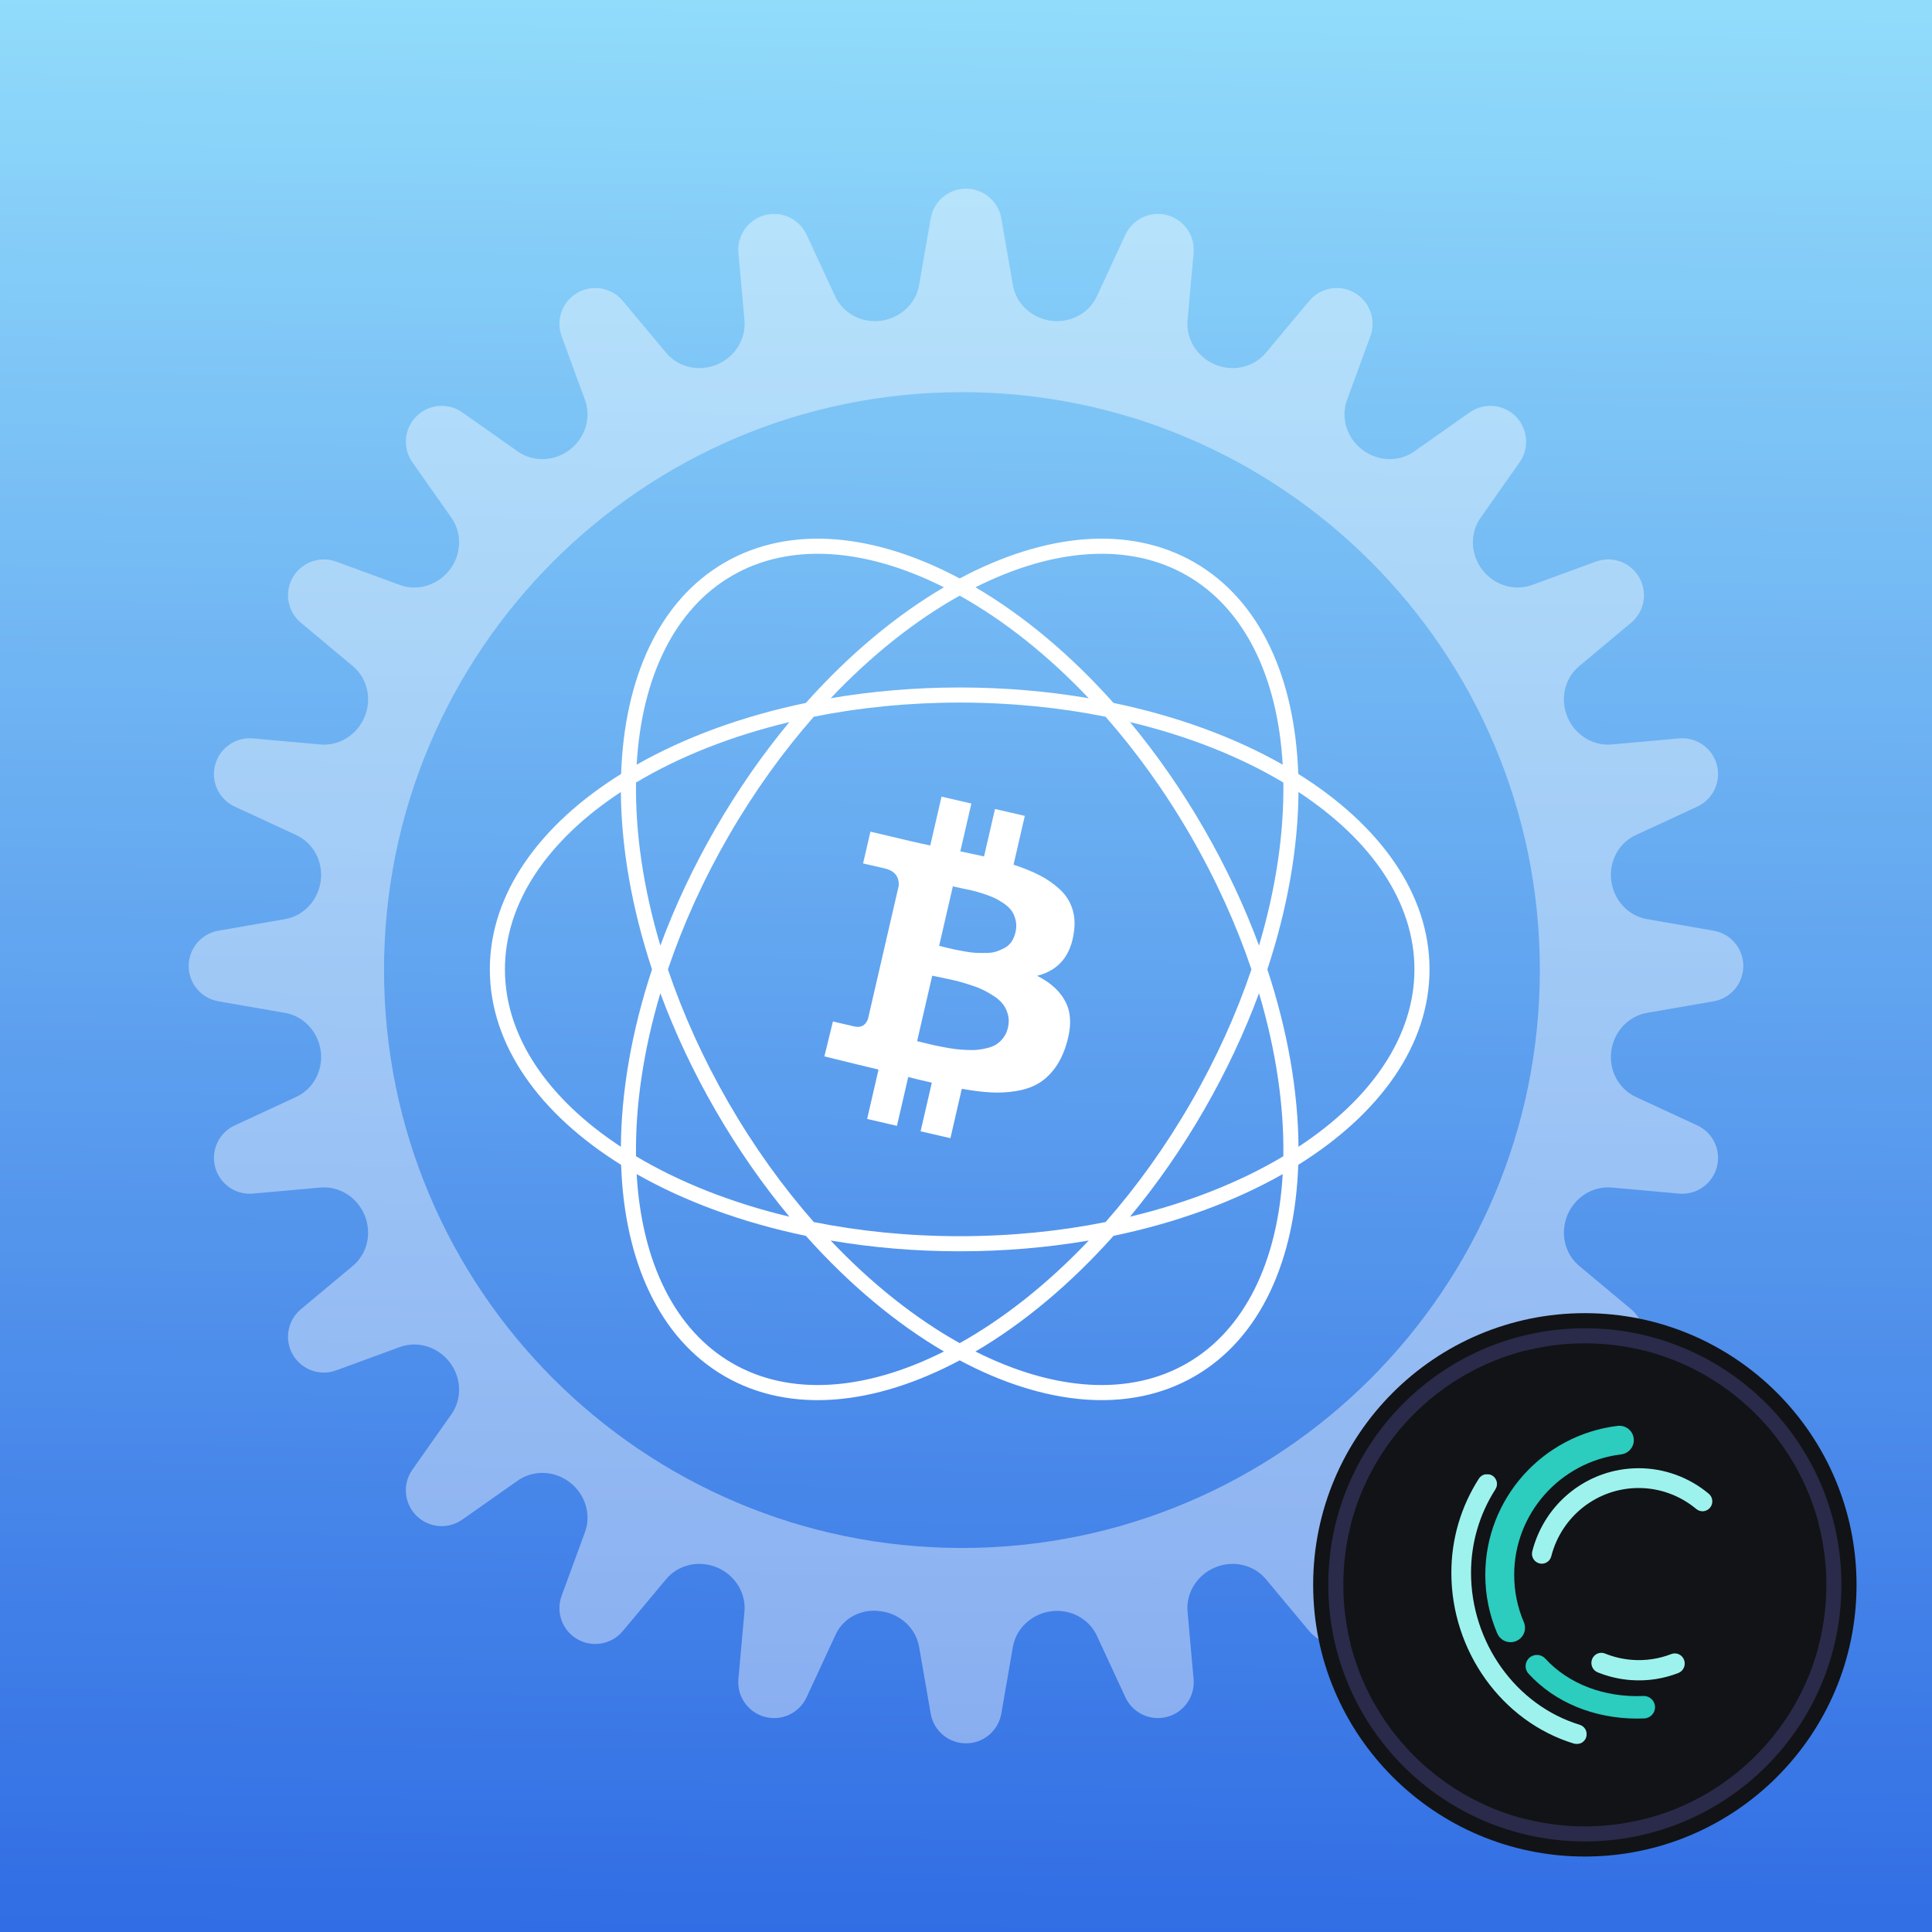
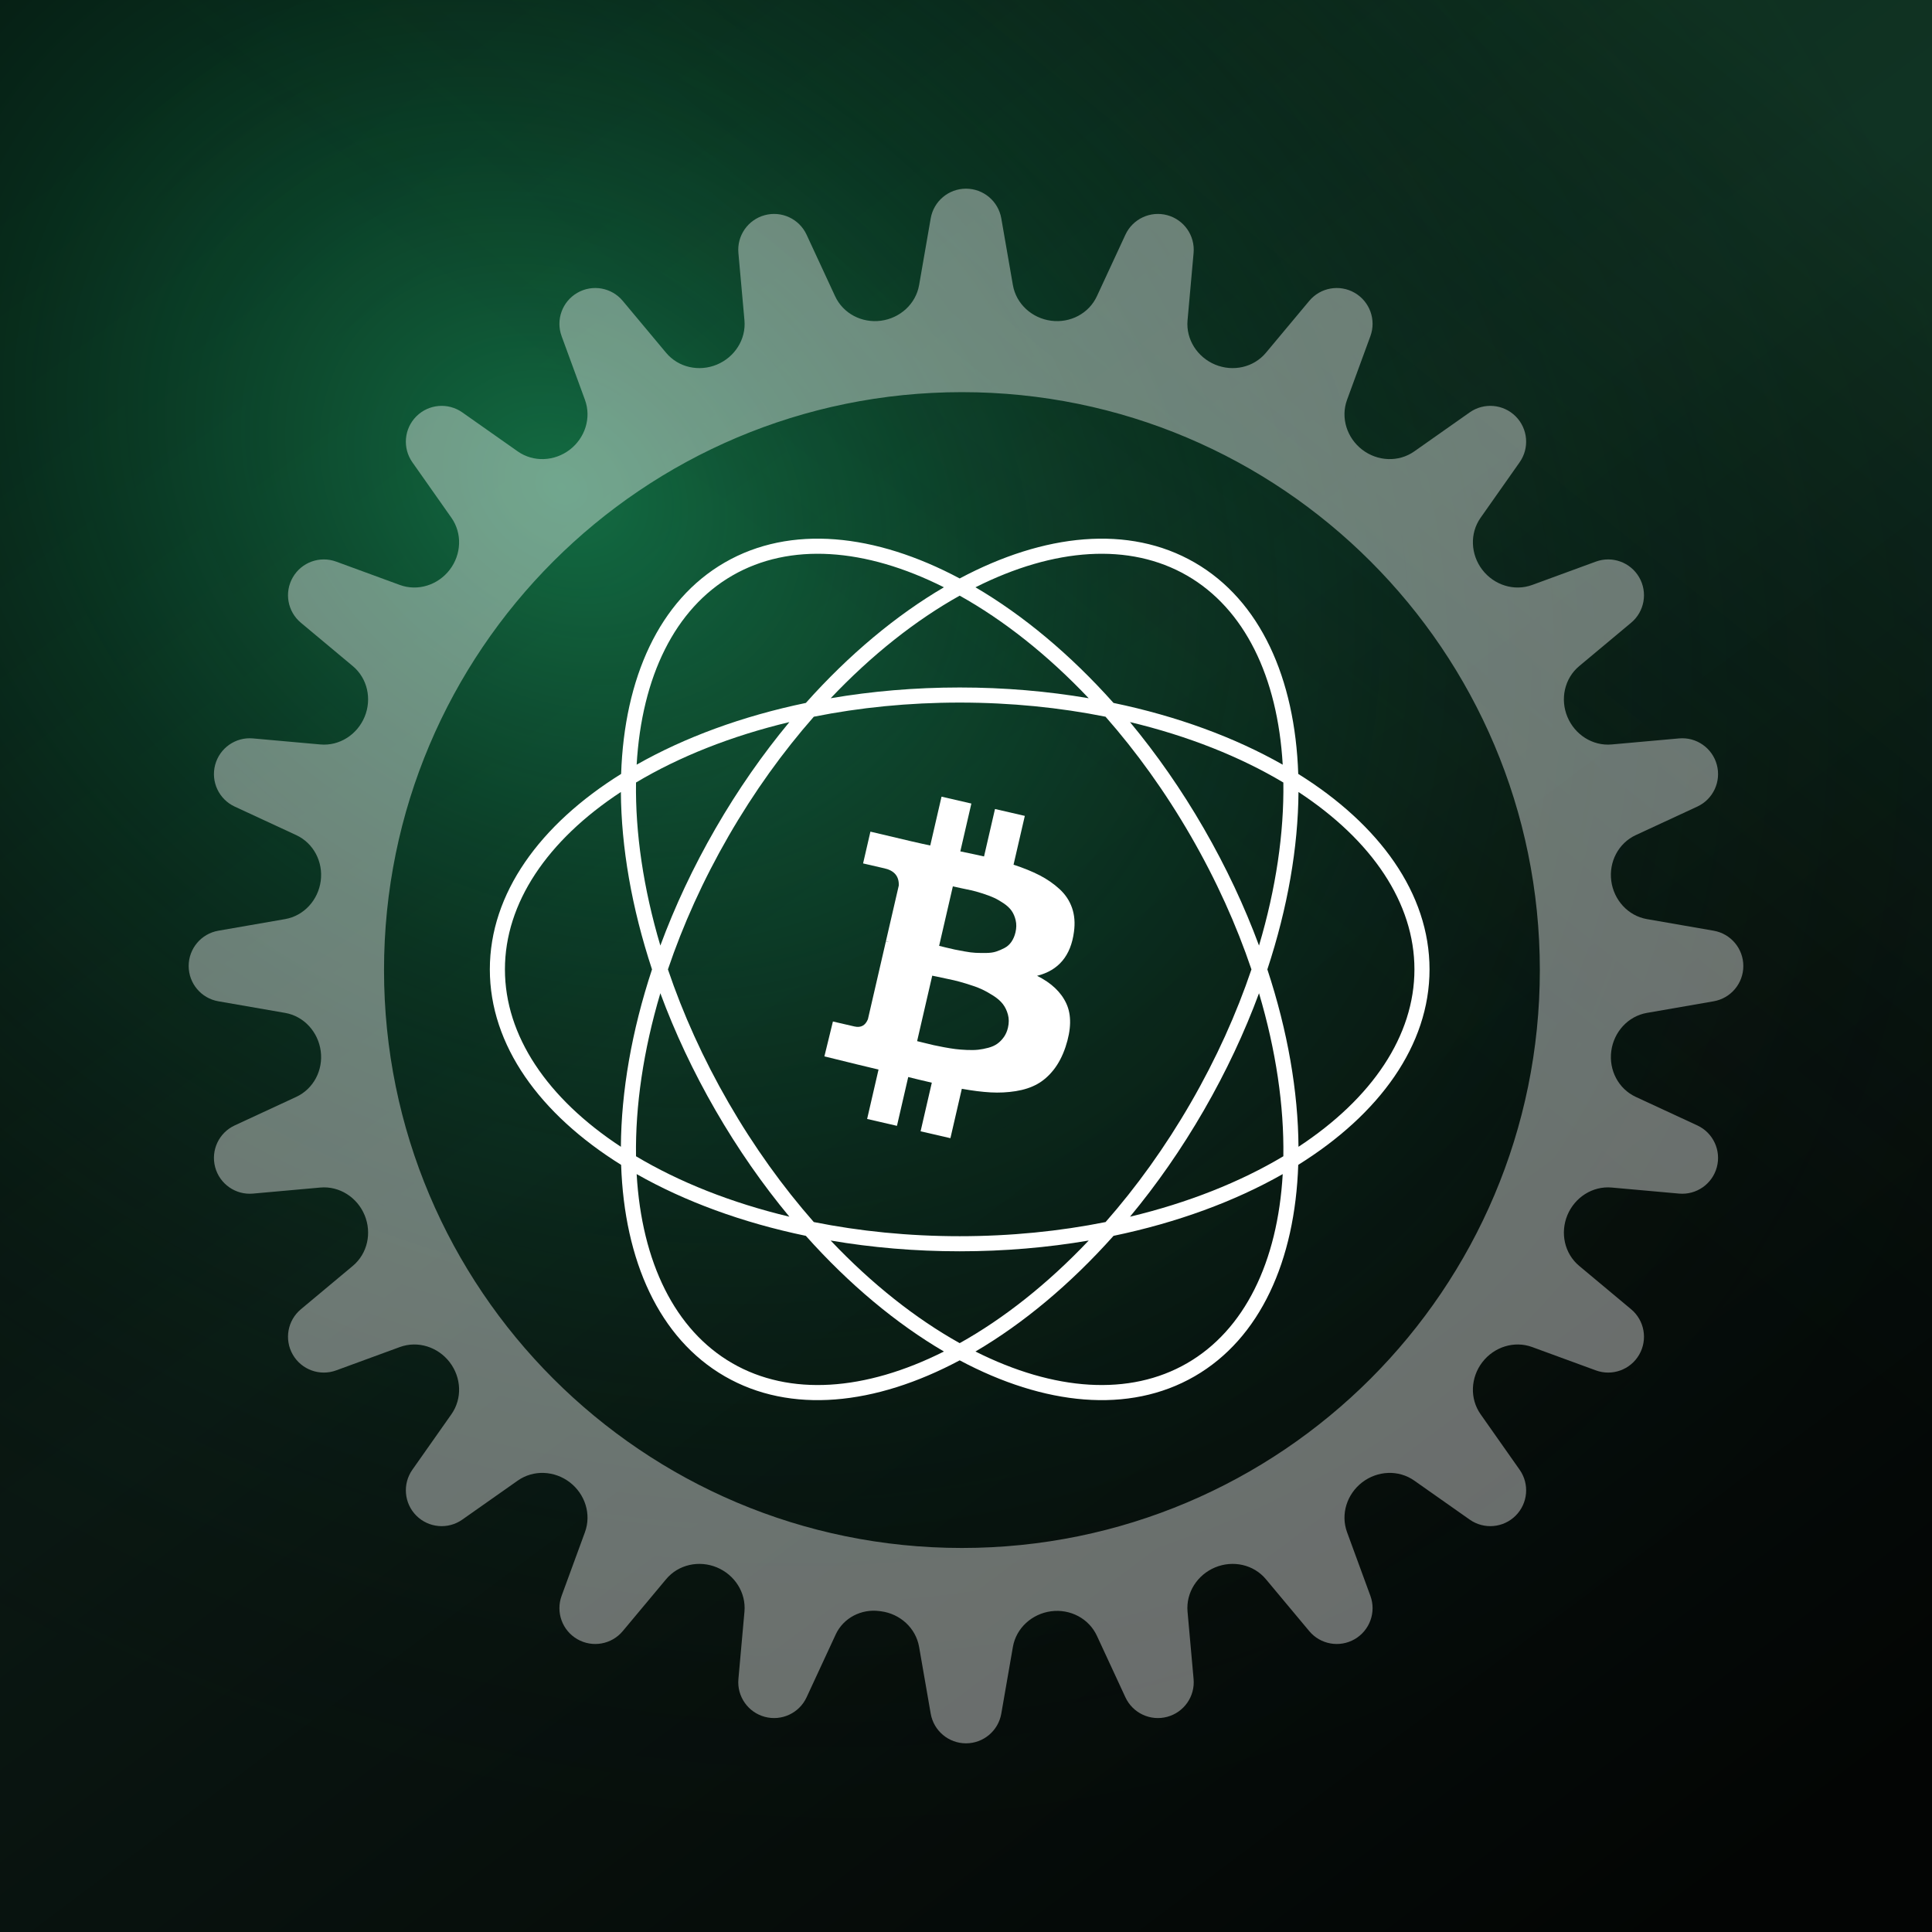
<svg xmlns="http://www.w3.org/2000/svg" width="256" height="256" viewBox="0 0 256 256" fill="none">
+   <rect width="256" height="256" fill="url(#bg_main)" />
+   <rect width="256" height="256" fill="url(#bg_glow)" fill-opacity="0.85" />
+   <rect width="256" height="256" fill="url(#bg_edge)" fill-opacity="0.55" />
+   <path fill-rule="evenodd" clip-rule="evenodd" d="M132.676 28.933C132.281 26.66 130.308 25 128 25C125.692 25 123.719 26.66 123.324 28.933L121.786 37.777C121.349 40.288 119.245 42.169 116.718 42.499C114.194 42.829 111.721 41.551 110.651 39.242L106.876 31.098C105.906 29.005 103.57 27.912 101.341 28.51C99.112 29.107 97.636 31.221 97.842 33.519L98.644 42.443C98.872 44.981 97.338 47.337 94.985 48.314C92.63 49.29 89.894 48.702 88.26 46.745L82.516 39.867C81.037 38.096 78.498 37.646 76.5 38.799C74.501 39.953 73.622 42.377 74.417 44.544L77.509 52.978C78.385 55.367 77.521 58.032 75.503 59.583C73.483 61.135 70.685 61.278 68.602 59.812L61.256 54.643C59.369 53.315 56.8 53.536 55.168 55.168C53.536 56.8 53.315 59.369 54.642 61.256L59.812 68.602C61.278 70.686 61.135 73.483 59.583 75.503C58.032 77.521 55.367 78.385 52.977 77.509L44.544 74.417C42.377 73.623 39.953 74.501 38.799 76.5C37.646 78.498 38.096 81.037 39.867 82.516L46.745 88.26C48.702 89.894 49.29 92.63 48.313 94.985C47.337 97.338 44.981 98.873 42.443 98.644L33.519 97.843C31.221 97.636 29.107 99.113 28.51 101.342C27.912 103.571 29.005 105.906 31.099 106.877L39.242 110.651C41.551 111.721 42.829 114.195 42.499 116.718C42.169 119.245 40.288 121.349 37.777 121.786L28.933 123.324C26.66 123.719 25 125.692 25 128C25 130.308 26.66 132.281 28.933 132.676L37.777 134.214C40.288 134.651 42.169 136.755 42.499 139.282C42.829 141.806 41.551 144.279 39.242 145.349L31.098 149.124C29.005 150.094 27.912 152.43 28.51 154.659C29.107 156.888 31.221 158.364 33.519 158.158L42.443 157.356C44.981 157.128 47.337 158.662 48.314 161.015C49.29 163.37 48.702 166.106 46.745 167.74L39.867 173.484C38.096 174.963 37.646 177.502 38.799 179.5C39.953 181.499 42.377 182.378 44.544 181.583L52.978 178.491C55.367 177.615 58.032 178.479 59.583 180.497C61.135 182.517 61.278 185.315 59.812 187.398L54.643 194.744C53.315 196.631 53.536 199.2 55.168 200.832C56.8 202.464 59.369 202.686 61.256 201.357L68.602 196.188C70.686 194.722 73.483 194.865 75.503 196.417C77.521 197.968 78.385 200.633 77.509 203.022L74.417 211.456C73.623 213.623 74.501 216.047 76.5 217.201C78.498 218.354 81.037 217.904 82.516 216.133L88.26 209.255C89.894 207.298 92.63 206.71 94.985 207.686C97.338 208.663 98.873 211.019 98.644 213.557L97.843 222.481C97.636 224.779 99.113 226.893 101.342 227.49C103.571 228.088 105.906 226.995 106.877 224.902L110.736 216.574C111.756 214.374 114.132 213.158 116.536 213.477L116.737 213.504C119.264 213.833 121.349 215.712 121.786 218.223L123.324 227.067C123.719 229.34 125.692 231 128 231C130.308 231 132.281 229.34 132.676 227.067L134.214 218.223C134.651 215.712 136.755 213.831 139.282 213.501C141.805 213.171 144.279 214.449 145.349 216.758L149.123 224.902C150.094 226.995 152.429 228.088 154.658 227.49C156.887 226.893 158.364 224.779 158.157 222.481L157.356 213.557C157.128 211.019 158.662 208.663 161.015 207.687C163.37 206.71 166.106 207.298 167.74 209.255L173.484 216.133C174.963 217.904 177.501 218.354 179.5 217.201C181.498 216.047 182.377 213.623 181.583 211.456L178.491 203.023C177.615 200.633 178.479 197.968 180.497 196.417C182.517 194.865 185.315 194.722 187.398 196.188L194.744 201.357C196.631 202.685 199.2 202.464 200.832 200.832C202.464 199.2 202.686 196.631 201.357 194.744L196.188 187.398C194.722 185.314 194.865 182.517 196.417 180.497C197.968 178.479 200.633 177.615 203.022 178.491L211.456 181.583C213.623 182.378 216.047 181.499 217.201 179.5C218.354 177.502 217.904 174.963 216.133 173.484L209.255 167.74C207.298 166.106 206.71 163.37 207.686 161.015C208.663 158.662 211.019 157.128 213.557 157.356L222.481 158.157C224.779 158.364 226.893 156.887 227.49 154.658C228.088 152.429 226.995 150.094 224.902 149.123L216.758 145.349C214.449 144.279 213.171 141.805 213.501 139.282C213.831 136.755 215.712 134.651 218.223 134.214L227.067 132.676C229.34 132.281 231 130.308 231 128C231 125.692 229.34 123.719 227.067 123.324L218.223 121.786C215.712 121.349 213.831 119.245 213.501 116.718C213.171 114.195 214.449 111.721 216.758 110.651L224.902 106.877C226.995 105.906 228.088 103.571 227.49 101.342C226.893 99.113 224.779 97.636 222.481 97.843L213.557 98.644C211.019 98.873 208.663 97.338 207.687 94.985C206.71 92.63 207.298 89.894 209.255 88.26L216.133 82.516C217.904 81.037 218.354 78.499 217.201 76.5C216.047 74.502 213.623 73.623 211.456 74.417L203.023 77.509C200.633 78.385 197.968 77.521 196.417 75.503C194.865 73.483 194.722 70.685 196.188 68.602L201.357 61.256C202.685 59.369 202.464 56.8 200.832 55.168C199.2 53.536 196.631 53.315 194.744 54.642L187.398 59.812C185.314 61.278 182.517 61.135 180.497 59.583C178.479 58.032 177.615 55.367 178.491 52.977L181.583 44.544C182.378 42.377 181.499 39.953 179.5 38.799C177.502 37.646 174.963 38.096 173.484 39.867L167.74 46.745C166.106 48.702 163.37 49.29 161.015 48.313C158.662 47.337 157.128 44.981 157.356 42.443L158.157 33.519C158.364 31.221 156.887 29.107 154.658 28.51C152.429 27.912 150.094 29.005 149.123 31.099L145.349 39.242C144.279 41.551 141.805 42.829 139.282 42.499C136.755 42.169 134.651 40.288 134.214 37.777L132.676 28.933ZM204.037 128.538C204.037 170.829 169.752 205.114 127.461 205.114C85.169 205.114 50.885 170.829 50.885 128.538C50.885 86.246 85.169 51.962 127.461 51.962C169.752 51.962 204.037 86.246 204.037 128.538Z" fill="white" fill-opacity="0.4" />
+   <path d="M141.298 132.979C140.603 131.467 139.309 130.24 137.417 129.299C140.267 128.587 141.897 126.638 142.308 123.453C142.466 122.3 142.38 121.249 142.05 120.299C141.719 119.349 141.168 118.519 140.394 117.808C139.621 117.098 138.742 116.49 137.76 115.984C136.778 115.478 135.625 115.009 134.3 114.577L135.794 108.109L131.842 107.197L130.39 113.485C129.706 113.327 128.658 113.103 127.247 112.813L128.711 106.474L124.758 105.562L123.265 112.029C122.696 111.916 121.865 111.733 120.77 111.48L115.335 110.198L114.363 114.407L117.212 115.065C118.512 115.365 119.139 116.123 119.093 117.338L117.392 124.703C117.564 124.743 117.698 124.783 117.797 124.824L117.386 124.729L115.005 135.046C114.666 135.887 114.07 136.209 113.214 136.012L110.366 135.354L109.237 139.975L113.618 141.052C113.944 141.127 114.413 141.24 115.027 141.39C115.641 141.541 116.102 141.652 116.41 141.723L114.899 148.267L118.852 149.18L120.345 142.712C121.06 142.896 122.101 143.145 123.47 143.461L121.983 149.903L125.935 150.815L127.446 144.271C128.865 144.526 130.139 144.686 131.269 144.748C132.399 144.81 133.507 144.755 134.592 144.582C135.677 144.409 136.622 144.1 137.427 143.655C138.233 143.211 138.96 142.576 139.611 141.753C140.26 140.93 140.785 139.925 141.185 138.737C141.957 136.411 141.994 134.491 141.298 132.979ZM126.258 117.45C126.378 117.478 126.716 117.551 127.275 117.671C127.833 117.791 128.297 117.889 128.666 117.965C129.036 118.042 129.528 118.178 130.141 118.373C130.753 118.569 131.263 118.759 131.671 118.943C132.079 119.127 132.518 119.377 132.985 119.692C133.453 120.007 133.808 120.342 134.051 120.695C134.294 121.048 134.472 121.468 134.584 121.954C134.698 122.439 134.689 122.965 134.559 123.529C134.448 124.008 134.271 124.427 134.026 124.785C133.782 125.143 133.474 125.419 133.105 125.613C132.736 125.808 132.366 125.966 131.995 126.087C131.625 126.209 131.173 126.271 130.641 126.274C130.109 126.278 129.647 126.27 129.255 126.252C128.862 126.233 128.381 126.172 127.81 126.067C127.24 125.962 126.808 125.881 126.515 125.822C126.222 125.763 125.825 125.671 125.322 125.546C124.819 125.421 124.525 125.349 124.439 125.329L126.258 117.45ZM133.015 137.419C132.761 137.775 132.473 138.069 132.149 138.301C131.825 138.532 131.428 138.711 130.958 138.836C130.487 138.962 130.039 139.048 129.614 139.094C129.189 139.141 128.687 139.15 128.107 139.125C127.527 139.099 127.023 139.059 126.593 139.005C126.164 138.951 125.656 138.87 125.068 138.761C124.481 138.652 124.024 138.56 123.699 138.485C123.374 138.41 122.964 138.311 122.47 138.188C121.976 138.065 121.66 137.988 121.523 137.956L123.526 129.281C123.663 129.313 124.071 129.398 124.751 129.537C125.431 129.676 125.985 129.795 126.412 129.894C126.84 129.993 127.425 130.154 128.166 130.38C128.907 130.604 129.522 130.827 130.012 131.049C130.501 131.27 131.025 131.557 131.583 131.912C132.141 132.266 132.573 132.64 132.878 133.035C133.184 133.43 133.409 133.896 133.555 134.435C133.702 134.973 133.704 135.55 133.561 136.166C133.451 136.646 133.269 137.063 133.015 137.419Z" fill="white" />
+   <path fill-rule="evenodd" clip-rule="evenodd" d="M127.164 180.252C115.962 186.224 104.744 187.396 96.034 182.367C87.325 177.339 82.731 167.037 82.302 154.35C71.529 147.634 64.906 138.506 64.906 128.449C64.906 118.392 71.529 109.264 82.302 102.548C82.732 89.862 87.325 79.562 96.034 74.534C104.744 69.505 115.961 70.678 127.164 76.649C138.365 70.678 149.583 69.506 158.292 74.535C167.001 79.563 171.594 89.862 172.024 102.548C182.797 109.264 189.42 118.392 189.42 128.449C189.42 138.506 182.797 147.634 172.024 154.349C171.595 167.037 167.001 177.338 158.292 182.367C149.582 187.395 138.365 186.223 127.164 180.252ZM169.967 155.574C163.614 159.184 155.994 161.999 147.549 163.755C141.806 170.192 135.557 175.385 129.253 179.082C139.701 184.336 149.686 185.026 157.292 180.635C164.898 176.243 169.293 167.25 169.967 155.574ZM127.164 177.974C132.986 174.725 138.817 170.125 144.261 164.377C138.828 165.306 133.093 165.803 127.163 165.803C121.234 165.803 115.498 165.306 110.066 164.377C115.51 170.125 121.341 174.725 127.164 177.974ZM106.778 163.755C112.521 170.192 118.77 175.385 125.074 179.082C114.626 184.337 104.641 185.027 97.034 180.635C89.428 176.244 85.033 167.25 84.36 155.574C90.712 159.184 98.332 162 106.778 163.755ZM104.595 161.218C96.896 159.378 89.999 156.628 84.275 153.211C84.177 146.545 85.245 139.197 87.5 131.609C89.412 136.778 91.849 141.993 94.813 147.127C97.777 152.261 101.075 156.979 104.595 161.218ZM107.832 161.929C103.752 157.288 99.931 151.991 96.545 146.127C93.16 140.263 90.483 134.305 88.504 128.451C90.483 122.597 93.16 116.638 96.545 110.774C99.932 104.908 103.754 99.61 107.835 94.968C113.894 93.755 120.392 93.095 127.163 93.095C133.934 93.095 140.432 93.755 146.491 94.969C150.572 99.61 154.395 104.908 157.781 110.773C161.167 116.638 163.844 122.596 165.823 128.451C163.844 134.305 161.167 140.264 157.781 146.128C154.396 151.991 150.575 157.288 146.495 161.929C140.435 163.142 133.935 163.803 127.163 163.803C120.391 163.803 113.892 163.142 107.832 161.929ZM166.826 131.609C164.914 136.778 162.477 141.994 159.513 147.128C156.549 152.262 153.252 156.979 149.732 161.218C157.43 159.377 164.328 156.628 170.051 153.21C170.149 146.545 169.081 139.197 166.826 131.609ZM172.056 151.955C172.006 144.648 170.634 136.642 167.931 128.451C170.634 120.258 172.006 112.25 172.056 104.943C181.83 111.364 187.42 119.666 187.42 128.449C187.42 137.231 181.83 145.534 172.056 151.955ZM166.826 125.292C164.914 120.123 162.477 114.908 159.513 109.773C156.548 104.638 153.249 99.919 149.729 95.679C157.428 97.52 164.327 100.27 170.051 103.688C170.149 110.354 169.082 117.703 166.826 125.292ZM147.546 93.142C155.992 94.898 163.613 97.713 169.966 101.324C169.292 89.65 164.897 80.658 157.292 76.267C149.686 71.875 139.701 72.565 129.253 77.819C135.556 81.516 141.803 86.707 147.546 93.142ZM125.074 77.819C114.626 72.565 104.64 71.875 97.034 76.266C89.429 80.657 85.034 89.649 84.36 101.323C90.713 97.713 98.335 94.897 106.781 93.142C112.524 86.707 118.772 81.515 125.074 77.819ZM82.27 104.943C72.496 111.364 66.906 119.666 66.906 128.449C66.906 137.232 72.496 145.534 82.27 151.955C82.32 144.649 83.692 136.642 86.395 128.451C83.692 120.258 82.32 112.25 82.27 104.943ZM87.5 125.292C85.245 117.703 84.177 110.354 84.275 103.687C90 100.269 96.898 97.519 104.598 95.679C101.077 99.919 97.778 104.638 94.813 109.774C91.849 114.908 89.412 120.123 87.5 125.292ZM127.164 78.927C132.985 82.176 138.815 86.774 144.258 92.52C138.826 91.592 133.091 91.095 127.163 91.095C121.235 91.095 115.501 91.592 110.069 92.52C115.513 86.774 121.342 82.176 127.164 78.927Z" fill="white" />
  <defs>
-     <linearGradient id="paint0_linear" x1="77" y1="0" x2="74.5" y2="256" gradientUnits="userSpaceOnUse">
-       <stop stop-color="#91DBFB" />
-       <stop offset="1" stop-color="#316DE4" />
+     <linearGradient id="bg_main" x1="32" y1="0" x2="224" y2="256" gradientUnits="userSpaceOnUse">
+       <stop offset="0" stop-color="#040806" />
+       <stop offset="0.45" stop-color="#0A1712" />
+       <stop offset="1" stop-color="#030504" />
+     </linearGradient>
+     <radialGradient id="bg_glow" cx="0" cy="0" r="1" gradientUnits="userSpaceOnUse" gradientTransform="translate(76 64) rotate(35) scale(220 180)">
+       <stop offset="0" stop-color="#1FCB7B" stop-opacity="0.58" />
+       <stop offset="0.35" stop-color="#119B5D" stop-opacity="0.28" />
+       <stop offset="0.75" stop-color="#0B3A25" stop-opacity="0.08" />
+       <stop offset="1" stop-color="#000000" stop-opacity="0" />
+     </radialGradient>
+     <linearGradient id="bg_edge" x1="256" y1="24" x2="88" y2="232" gradientUnits="userSpaceOnUse">
+       <stop offset="0" stop-color="#39FF9C" stop-opacity="0.22" />
+       <stop offset="0.24" stop-color="#1F8F5A" stop-opacity="0.14" />
+       <stop offset="0.52" stop-color="#0A1712" stop-opacity="0" />
+       <stop offset="1" stop-color="#000000" stop-opacity="0" />
    </linearGradient>
  </defs>
-   <g>
-     <rect width="256" height="256" fill="url(#paint0_linear)" />
-     <path fill-rule="evenodd" clip-rule="evenodd" d="M132.676 28.933C132.281 26.66 130.308 25 128 25C125.692 25 123.719 26.66 123.324 28.933L121.786 37.777C121.349 40.288 119.245 42.169 116.718 42.499C114.194 42.829 111.721 41.551 110.651 39.242L106.876 31.098C105.906 29.005 103.57 27.912 101.341 28.51C99.112 29.107 97.636 31.221 97.842 33.519L98.644 42.443C98.872 44.981 97.338 47.337 94.985 48.314C92.63 49.29 89.894 48.702 88.26 46.745L82.516 39.867C81.037 38.096 78.498 37.646 76.5 38.799C74.501 39.953 73.622 42.377 74.417 44.544L77.509 52.978C78.385 55.367 77.521 58.032 75.503 59.583C73.483 61.135 70.685 61.278 68.602 59.812L61.256 54.643C59.369 53.315 56.8 53.536 55.168 55.168C53.536 56.8 53.315 59.369 54.642 61.256L59.812 68.602C61.278 70.686 61.135 73.483 59.583 75.503C58.032 77.521 55.367 78.385 52.977 77.509L44.544 74.417C42.377 73.623 39.953 74.501 38.799 76.5C37.646 78.498 38.096 81.037 39.867 82.516L46.745 88.26C48.702 89.894 49.29 92.63 48.313 94.985C47.337 97.338 44.981 98.873 42.443 98.644L33.519 97.843C31.221 97.636 29.107 99.113 28.51 101.342C27.912 103.571 29.005 105.906 31.099 106.877L39.242 110.651C41.551 111.721 42.829 114.195 42.499 116.718C42.169 119.245 40.288 121.349 37.777 121.786L28.933 123.324C26.66 123.719 25 125.692 25 128C25 130.308 26.66 132.281 28.933 132.676L37.777 134.214C40.288 134.651 42.169 136.755 42.499 139.282C42.829 141.806 41.551 144.279 39.242 145.349L31.098 149.124C29.005 150.094 27.912 152.43 28.51 154.659C29.107 156.888 31.221 158.364 33.519 158.158L42.443 157.356C44.981 157.128 47.337 158.662 48.314 161.015C49.29 163.37 48.702 166.106 46.745 167.74L39.867 173.484C38.096 174.963 37.646 177.502 38.799 179.5C39.953 181.499 42.377 182.378 44.544 181.583L52.978 178.491C55.367 177.615 58.032 178.479 59.583 180.497C61.135 182.517 61.278 185.315 59.812 187.398L54.643 194.744C53.315 196.631 53.536 199.2 55.168 200.832C56.8 202.464 59.369 202.686 61.256 201.357L68.602 196.188C70.686 194.722 73.483 194.865 75.503 196.417C77.521 197.968 78.385 200.633 77.509 203.022L74.417 211.456C73.623 213.623 74.501 216.047 76.5 217.201C78.498 218.354 81.037 217.904 82.516 216.133L88.26 209.255C89.894 207.298 92.63 206.71 94.985 207.686C97.338 208.663 98.873 211.019 98.644 213.557L97.843 222.481C97.636 224.779 99.113 226.893 101.342 227.49C103.571 228.088 105.906 226.995 106.877 224.902L110.736 216.574C111.756 214.374 114.132 213.158 116.536 213.477L116.737 213.504C119.264 213.833 121.349 215.712 121.786 218.223L123.324 227.067C123.719 229.34 125.692 231 128 231C130.308 231 132.281 229.34 132.676 227.067L134.214 218.223C134.651 215.712 136.755 213.831 139.282 213.501C141.805 213.171 144.279 214.449 145.349 216.758L149.123 224.902C150.094 226.995 152.429 228.088 154.658 227.49C156.887 226.893 158.364 224.779 158.157 222.481L157.356 213.557C157.128 211.019 158.662 208.663 161.015 207.687C163.37 206.71 166.106 207.298 167.74 209.255L173.484 216.133C174.963 217.904 177.501 218.354 179.5 217.201C181.498 216.047 182.377 213.623 181.583 211.456L178.491 203.023C177.615 200.633 178.479 197.968 180.497 196.417C182.517 194.865 185.315 194.722 187.398 196.188L194.744 201.357C196.631 202.685 199.2 202.464 200.832 200.832C202.464 199.2 202.686 196.631 201.357 194.744L196.188 187.398C194.722 185.314 194.865 182.517 196.417 180.497C197.968 178.479 200.633 177.615 203.022 178.491L211.456 181.583C213.623 182.378 216.047 181.499 217.201 179.5C218.354 177.502 217.904 174.963 216.133 173.484L209.255 167.74C207.298 166.106 206.71 163.37 207.686 161.015C208.663 158.662 211.019 157.128 213.557 157.356L222.481 158.157C224.779 158.364 226.893 156.887 227.49 154.658C228.088 152.429 226.995 150.094 224.902 149.123L216.758 145.349C214.449 144.279 213.171 141.805 213.501 139.282C213.831 136.755 215.712 134.651 218.223 134.214L227.067 132.676C229.34 132.281 231 130.308 231 128C231 125.692 229.34 123.719 227.067 123.324L218.223 121.786C215.712 121.349 213.831 119.245 213.501 116.718C213.171 114.195 214.449 111.721 216.758 110.651L224.902 106.877C226.995 105.906 228.088 103.571 227.49 101.342C226.893 99.113 224.779 97.636 222.481 97.843L213.557 98.644C211.019 98.873 208.663 97.338 207.687 94.985C206.71 92.63 207.298 89.894 209.255 88.26L216.133 82.516C217.904 81.037 218.354 78.499 217.201 76.5C216.047 74.502 213.623 73.623 211.456 74.417L203.023 77.509C200.633 78.385 197.968 77.521 196.417 75.503C194.865 73.483 194.722 70.685 196.188 68.602L201.357 61.256C202.685 59.369 202.464 56.8 200.832 55.168C199.2 53.536 196.631 53.315 194.744 54.642L187.398 59.812C185.314 61.278 182.517 61.135 180.497 59.583C178.479 58.032 177.615 55.367 178.491 52.977L181.583 44.544C182.378 42.377 181.499 39.953 179.5 38.799C177.502 37.646 174.963 38.096 173.484 39.867L167.74 46.745C166.106 48.702 163.37 49.29 161.015 48.313C158.662 47.337 157.128 44.981 157.356 42.443L158.157 33.519C158.364 31.221 156.887 29.107 154.658 28.51C152.429 27.912 150.094 29.005 149.123 31.099L145.349 39.242C144.279 41.551 141.805 42.829 139.282 42.499C136.755 42.169 134.651 40.288 134.214 37.777L132.676 28.933ZM204.037 128.538C204.037 170.829 169.752 205.114 127.461 205.114C85.169 205.114 50.885 170.829 50.885 128.538C50.885 86.246 85.169 51.962 127.461 51.962C169.752 51.962 204.037 86.246 204.037 128.538Z" fill="white" fill-opacity="0.4" />
-     <path d="M141.298 132.979C140.603 131.467 139.309 130.24 137.417 129.299C140.267 128.587 141.897 126.638 142.308 123.453C142.466 122.3 142.38 121.249 142.05 120.299C141.719 119.349 141.168 118.519 140.394 117.808C139.621 117.098 138.742 116.49 137.76 115.984C136.778 115.478 135.625 115.009 134.3 114.577L135.794 108.109L131.842 107.197L130.39 113.485C129.706 113.327 128.658 113.103 127.247 112.813L128.711 106.474L124.758 105.562L123.265 112.029C122.696 111.916 121.865 111.733 120.77 111.48L115.335 110.198L114.363 114.407L117.212 115.065C118.512 115.365 119.139 116.123 119.093 117.338L117.392 124.703C117.564 124.743 117.698 124.783 117.797 124.824L117.386 124.729L115.005 135.046C114.666 135.887 114.07 136.209 113.214 136.012L110.366 135.354L109.237 139.975L113.618 141.052C113.944 141.127 114.413 141.24 115.027 141.39C115.641 141.541 116.102 141.652 116.41 141.723L114.899 148.267L118.852 149.18L120.345 142.712C121.06 142.896 122.101 143.145 123.47 143.461L121.983 149.903L125.935 150.815L127.446 144.271C128.865 144.526 130.139 144.686 131.269 144.748C132.399 144.81 133.507 144.755 134.592 144.582C135.677 144.409 136.622 144.1 137.427 143.655C138.233 143.211 138.96 142.576 139.611 141.753C140.26 140.93 140.785 139.925 141.185 138.737C141.957 136.411 141.994 134.491 141.298 132.979ZM126.258 117.45C126.378 117.478 126.716 117.551 127.275 117.671C127.833 117.791 128.297 117.889 128.666 117.965C129.036 118.042 129.528 118.178 130.141 118.373C130.753 118.569 131.263 118.759 131.671 118.943C132.079 119.127 132.518 119.377 132.985 119.692C133.453 120.007 133.808 120.342 134.051 120.695C134.294 121.048 134.472 121.468 134.584 121.954C134.698 122.439 134.689 122.965 134.559 123.529C134.448 124.008 134.271 124.427 134.026 124.785C133.782 125.143 133.474 125.419 133.105 125.613C132.736 125.808 132.366 125.966 131.995 126.087C131.625 126.209 131.173 126.271 130.641 126.274C130.109 126.278 129.647 126.27 129.255 126.252C128.862 126.233 128.381 126.172 127.81 126.067C127.24 125.962 126.808 125.881 126.515 125.822C126.222 125.763 125.825 125.671 125.322 125.546C124.819 125.421 124.525 125.349 124.439 125.329L126.258 117.45ZM133.015 137.419C132.761 137.775 132.473 138.069 132.149 138.301C131.825 138.532 131.428 138.711 130.958 138.836C130.487 138.962 130.039 139.048 129.614 139.094C129.189 139.141 128.687 139.15 128.107 139.125C127.527 139.099 127.023 139.059 126.593 139.005C126.164 138.951 125.656 138.87 125.068 138.761C124.481 138.652 124.024 138.56 123.699 138.485C123.374 138.41 122.964 138.311 122.47 138.188C121.976 138.065 121.66 137.988 121.523 137.956L123.526 129.281C123.663 129.313 124.071 129.398 124.751 129.537C125.431 129.676 125.985 129.795 126.412 129.894C126.84 129.993 127.425 130.154 128.166 130.38C128.907 130.604 129.522 130.827 130.012 131.049C130.501 131.27 131.025 131.557 131.583 131.912C132.141 132.266 132.573 132.64 132.878 133.035C133.184 133.43 133.409 133.896 133.555 134.435C133.702 134.973 133.704 135.55 133.561 136.166C133.451 136.646 133.269 137.063 133.015 137.419Z" fill="white" />
-     <path fill-rule="evenodd" clip-rule="evenodd" d="M127.164 180.252C115.962 186.224 104.744 187.396 96.034 182.367C87.325 177.339 82.731 167.037 82.302 154.35C71.529 147.634 64.906 138.506 64.906 128.449C64.906 118.392 71.529 109.264 82.302 102.548C82.732 89.862 87.325 79.562 96.034 74.534C104.744 69.505 115.961 70.678 127.164 76.649C138.365 70.678 149.583 69.506 158.292 74.535C167.001 79.563 171.594 89.862 172.024 102.548C182.797 109.264 189.42 118.392 189.42 128.449C189.42 138.506 182.797 147.634 172.024 154.349C171.595 167.037 167.001 177.338 158.292 182.367C149.582 187.395 138.365 186.223 127.164 180.252ZM169.967 155.574C163.614 159.184 155.994 161.999 147.549 163.755C141.806 170.192 135.557 175.385 129.253 179.082C139.701 184.336 149.686 185.026 157.292 180.635C164.898 176.243 169.293 167.25 169.967 155.574ZM127.164 177.974C132.986 174.725 138.817 170.125 144.261 164.377C138.828 165.306 133.093 165.803 127.163 165.803C121.234 165.803 115.498 165.306 110.066 164.377C115.51 170.125 121.341 174.725 127.164 177.974ZM106.778 163.755C112.521 170.192 118.77 175.385 125.074 179.082C114.626 184.337 104.641 185.027 97.034 180.635C89.428 176.244 85.033 167.25 84.36 155.574C90.712 159.184 98.332 162 106.778 163.755ZM104.595 161.218C96.896 159.378 89.999 156.628 84.275 153.211C84.177 146.545 85.245 139.197 87.5 131.609C89.412 136.778 91.849 141.993 94.813 147.127C97.777 152.261 101.075 156.979 104.595 161.218ZM107.832 161.929C103.752 157.288 99.931 151.991 96.545 146.127C93.16 140.263 90.483 134.305 88.504 128.451C90.483 122.597 93.16 116.638 96.545 110.774C99.932 104.908 103.754 99.61 107.835 94.968C113.894 93.755 120.392 93.095 127.163 93.095C133.934 93.095 140.432 93.755 146.491 94.969C150.572 99.61 154.395 104.908 157.781 110.773C161.167 116.638 163.844 122.596 165.823 128.451C163.844 134.305 161.167 140.264 157.781 146.128C154.396 151.991 150.575 157.288 146.495 161.929C140.435 163.142 133.935 163.803 127.163 163.803C120.391 163.803 113.892 163.142 107.832 161.929ZM166.826 131.609C164.914 136.778 162.477 141.994 159.513 147.128C156.549 152.262 153.252 156.979 149.732 161.218C157.43 159.377 164.328 156.628 170.051 153.21C170.149 146.545 169.081 139.197 166.826 131.609ZM172.056 151.955C172.006 144.648 170.634 136.642 167.931 128.451C170.634 120.258 172.006 112.25 172.056 104.943C181.83 111.364 187.42 119.666 187.42 128.449C187.42 137.231 181.83 145.534 172.056 151.955ZM166.826 125.292C164.914 120.123 162.477 114.908 159.513 109.773C156.548 104.638 153.249 99.919 149.729 95.679C157.428 97.52 164.327 100.27 170.051 103.688C170.149 110.354 169.082 117.703 166.826 125.292ZM147.546 93.142C155.992 94.898 163.613 97.713 169.966 101.324C169.292 89.65 164.897 80.658 157.292 76.267C149.686 71.875 139.701 72.565 129.253 77.819C135.556 81.516 141.803 86.707 147.546 93.142ZM125.074 77.819C114.626 72.565 104.64 71.875 97.034 76.266C89.429 80.657 85.034 89.649 84.36 101.323C90.713 97.713 98.335 94.897 106.781 93.142C112.524 86.707 118.772 81.515 125.074 77.819ZM82.27 104.943C72.496 111.364 66.906 119.666 66.906 128.449C66.906 137.232 72.496 145.534 82.27 151.955C82.32 144.649 83.692 136.642 86.395 128.451C83.692 120.258 82.32 112.25 82.27 104.943ZM87.5 125.292C85.245 117.703 84.177 110.354 84.275 103.687C90 100.269 96.898 97.519 104.598 95.679C101.077 99.919 97.778 104.638 94.813 109.774C91.849 114.908 89.412 120.123 87.5 125.292ZM127.164 78.927C132.985 82.176 138.815 86.774 144.258 92.52C138.826 91.592 133.091 91.095 127.163 91.095C121.235 91.095 115.501 91.592 110.069 92.52C115.513 86.774 121.342 82.176 127.164 78.927Z" fill="white" />
-     <defs>
-       <clipPath id="badgeClip">
-         <circle cx="210" cy="210" r="32" />
-       </clipPath>
-       <mask id="elemMask" maskUnits="userSpaceOnUse" x="0" y="0" width="256" height="256">
-         <path d="M55 67.469H129.103V215.266H55V67.469Z" fill="white" />
-       </mask>
-     </defs>
-     <circle cx="210" cy="210" r="36" fill="#111316" />
-     <circle cx="210" cy="210" r="33" fill="#111316" stroke="#2a2a4a" stroke-width="2" />
-     <g clip-path="url(#badgeClip)">
-       <g transform="translate(179,179) scale(0.242)">
-         <rect width="256" height="256" fill="#111316" />
-         <path fill-rule="evenodd" clip-rule="evenodd" d="M87.429 159.503C84.35 159.503 81.424 157.705 80.143 154.711C75.792 144.539 73.589 133.732 73.589 122.592C73.589 81.158 104.733 46.104 146.034 41.058C150.378 40.536 154.319 43.592 154.854 47.907C155.388 52.219 152.303 56.145 147.966 56.674C114.584 60.756 89.413 89.093 89.413 122.592C89.413 131.606 91.196 140.341 94.707 148.552C96.418 152.55 94.543 157.174 90.522 158.872C89.51 159.3 88.461 159.503 87.429 159.503Z" fill="#2CCCBF" />
-         <path fill-rule="evenodd" clip-rule="evenodd" d="M104.525 116.523C104.083 116.523 103.631 116.468 103.184 116.351C100.309 115.606 98.58 112.65 99.319 109.752C106.155 82.952 130.102 64.242 157.558 64.242C171.567 64.242 185.205 69.206 195.961 78.225C198.243 80.134 198.556 83.553 196.66 85.853C194.768 88.156 191.379 88.472 189.097 86.561C180.265 79.157 169.065 75.078 157.558 75.078C135.004 75.078 115.335 90.446 109.721 112.451C109.099 114.9 106.916 116.523 104.525 116.523Z" fill="#9EF2ED" />
-         <path fill-rule="evenodd" clip-rule="evenodd" d="M153.616 180.267C147.23 179.833 141.001 178.403 135.105 176.005C132.315 174.87 130.955 171.644 132.065 168.798C133.18 165.954 136.341 164.567 139.131 165.699C143.969 167.668 149.085 168.844 154.338 169.201C161.592 169.693 168.685 168.617 175.424 165.998C178.232 164.911 181.372 166.347 182.44 169.209C183.508 172.07 182.1 175.276 179.294 176.367C171.081 179.555 162.444 180.866 153.616 180.267Z" fill="#9EF2ED" />
-         <g mask="url(#elemMask)">
-           <path fill-rule="evenodd" clip-rule="evenodd" d="M123.713 215.267C123.193 215.267 122.662 215.19 122.139 215.029C82.61 202.974 55 164.297 55 121.469C55 103.131 60.212 85.315 70.074 69.949C71.677 67.443 75.011 66.714 77.519 68.325C80.025 69.931 80.754 73.267 79.145 75.773C70.401 89.397 65.779 105.2 65.779 121.469C65.779 159.598 90.249 194.036 125.285 204.719C128.132 205.589 129.736 208.6 128.866 211.448C128.157 213.77 126.023 215.267 123.713 215.267Z" fill="#9EF2ED" />
-         </g>
-         <path fill-rule="evenodd" clip-rule="evenodd" d="M156.704 201.322C133.174 201.322 111.688 192.484 97.273 176.749C94.972 174.236 95.159 170.352 97.689 168.066C100.218 165.785 104.134 165.968 106.437 168.481C119.168 182.374 138.752 189.856 160.084 188.961C163.513 188.8 166.384 191.457 166.526 194.848C166.669 198.236 164.014 201.103 160.595 201.244C159.294 201.296 157.992 201.322 156.704 201.322Z" fill="#2CCCBF" />
-       </g>
-     </g>
-   </g>
</svg>
